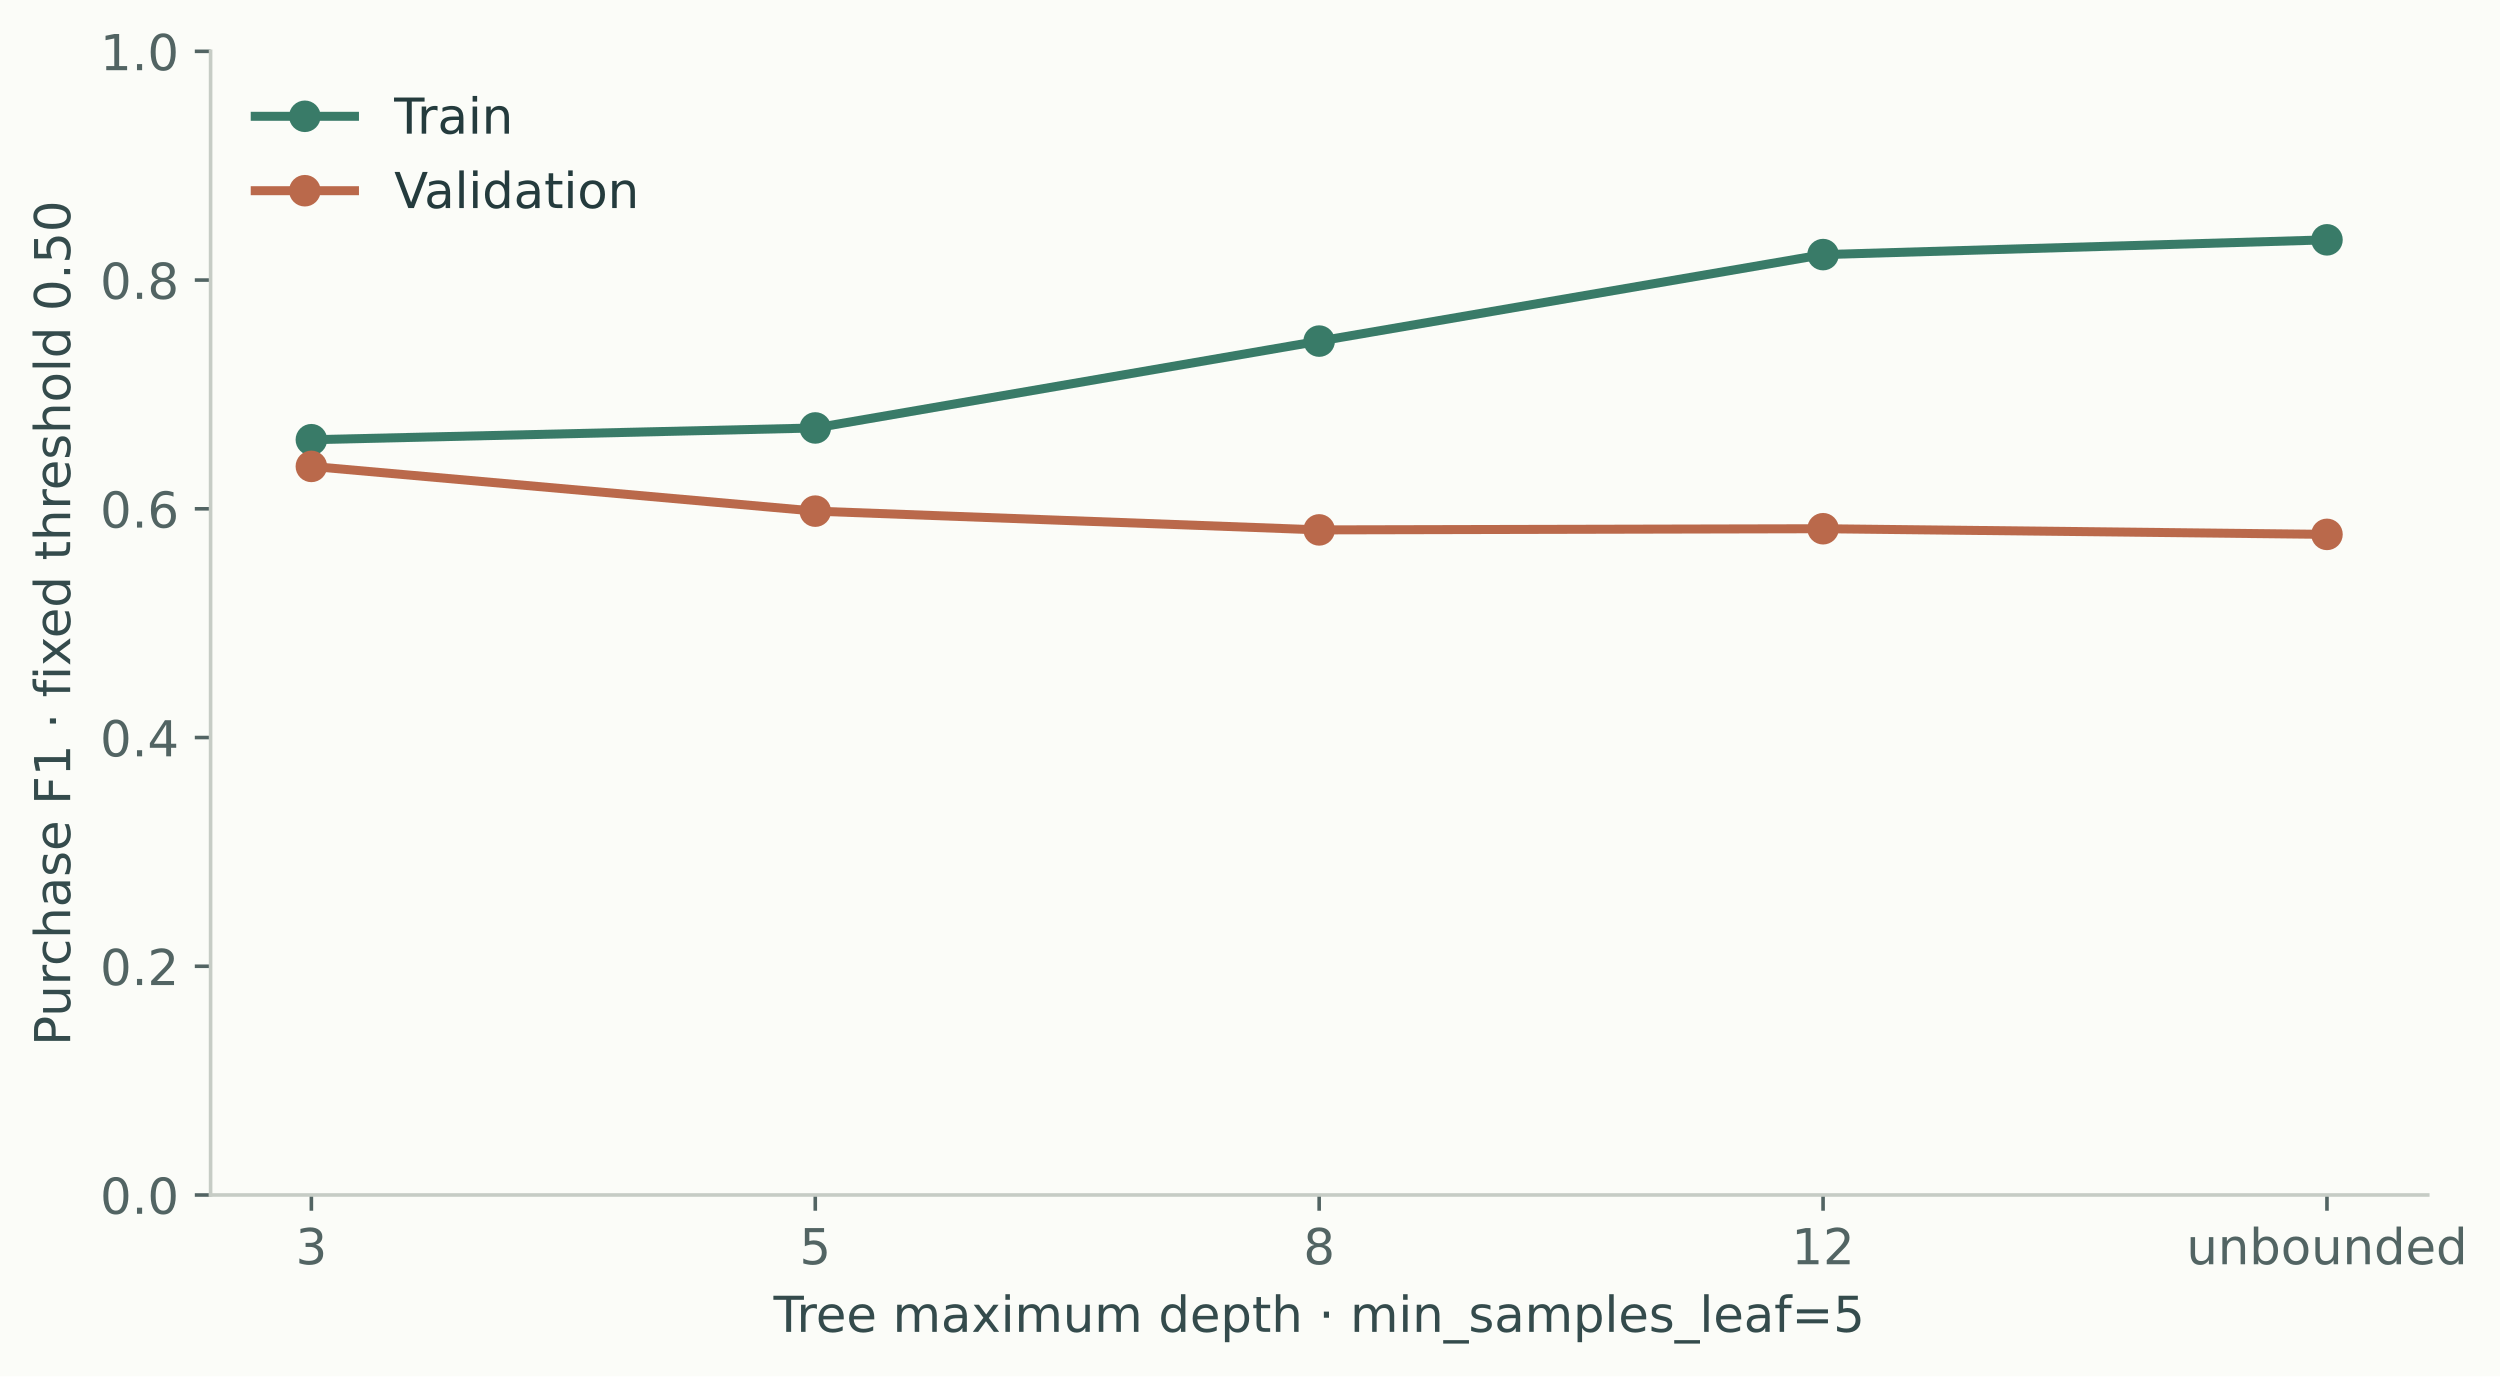
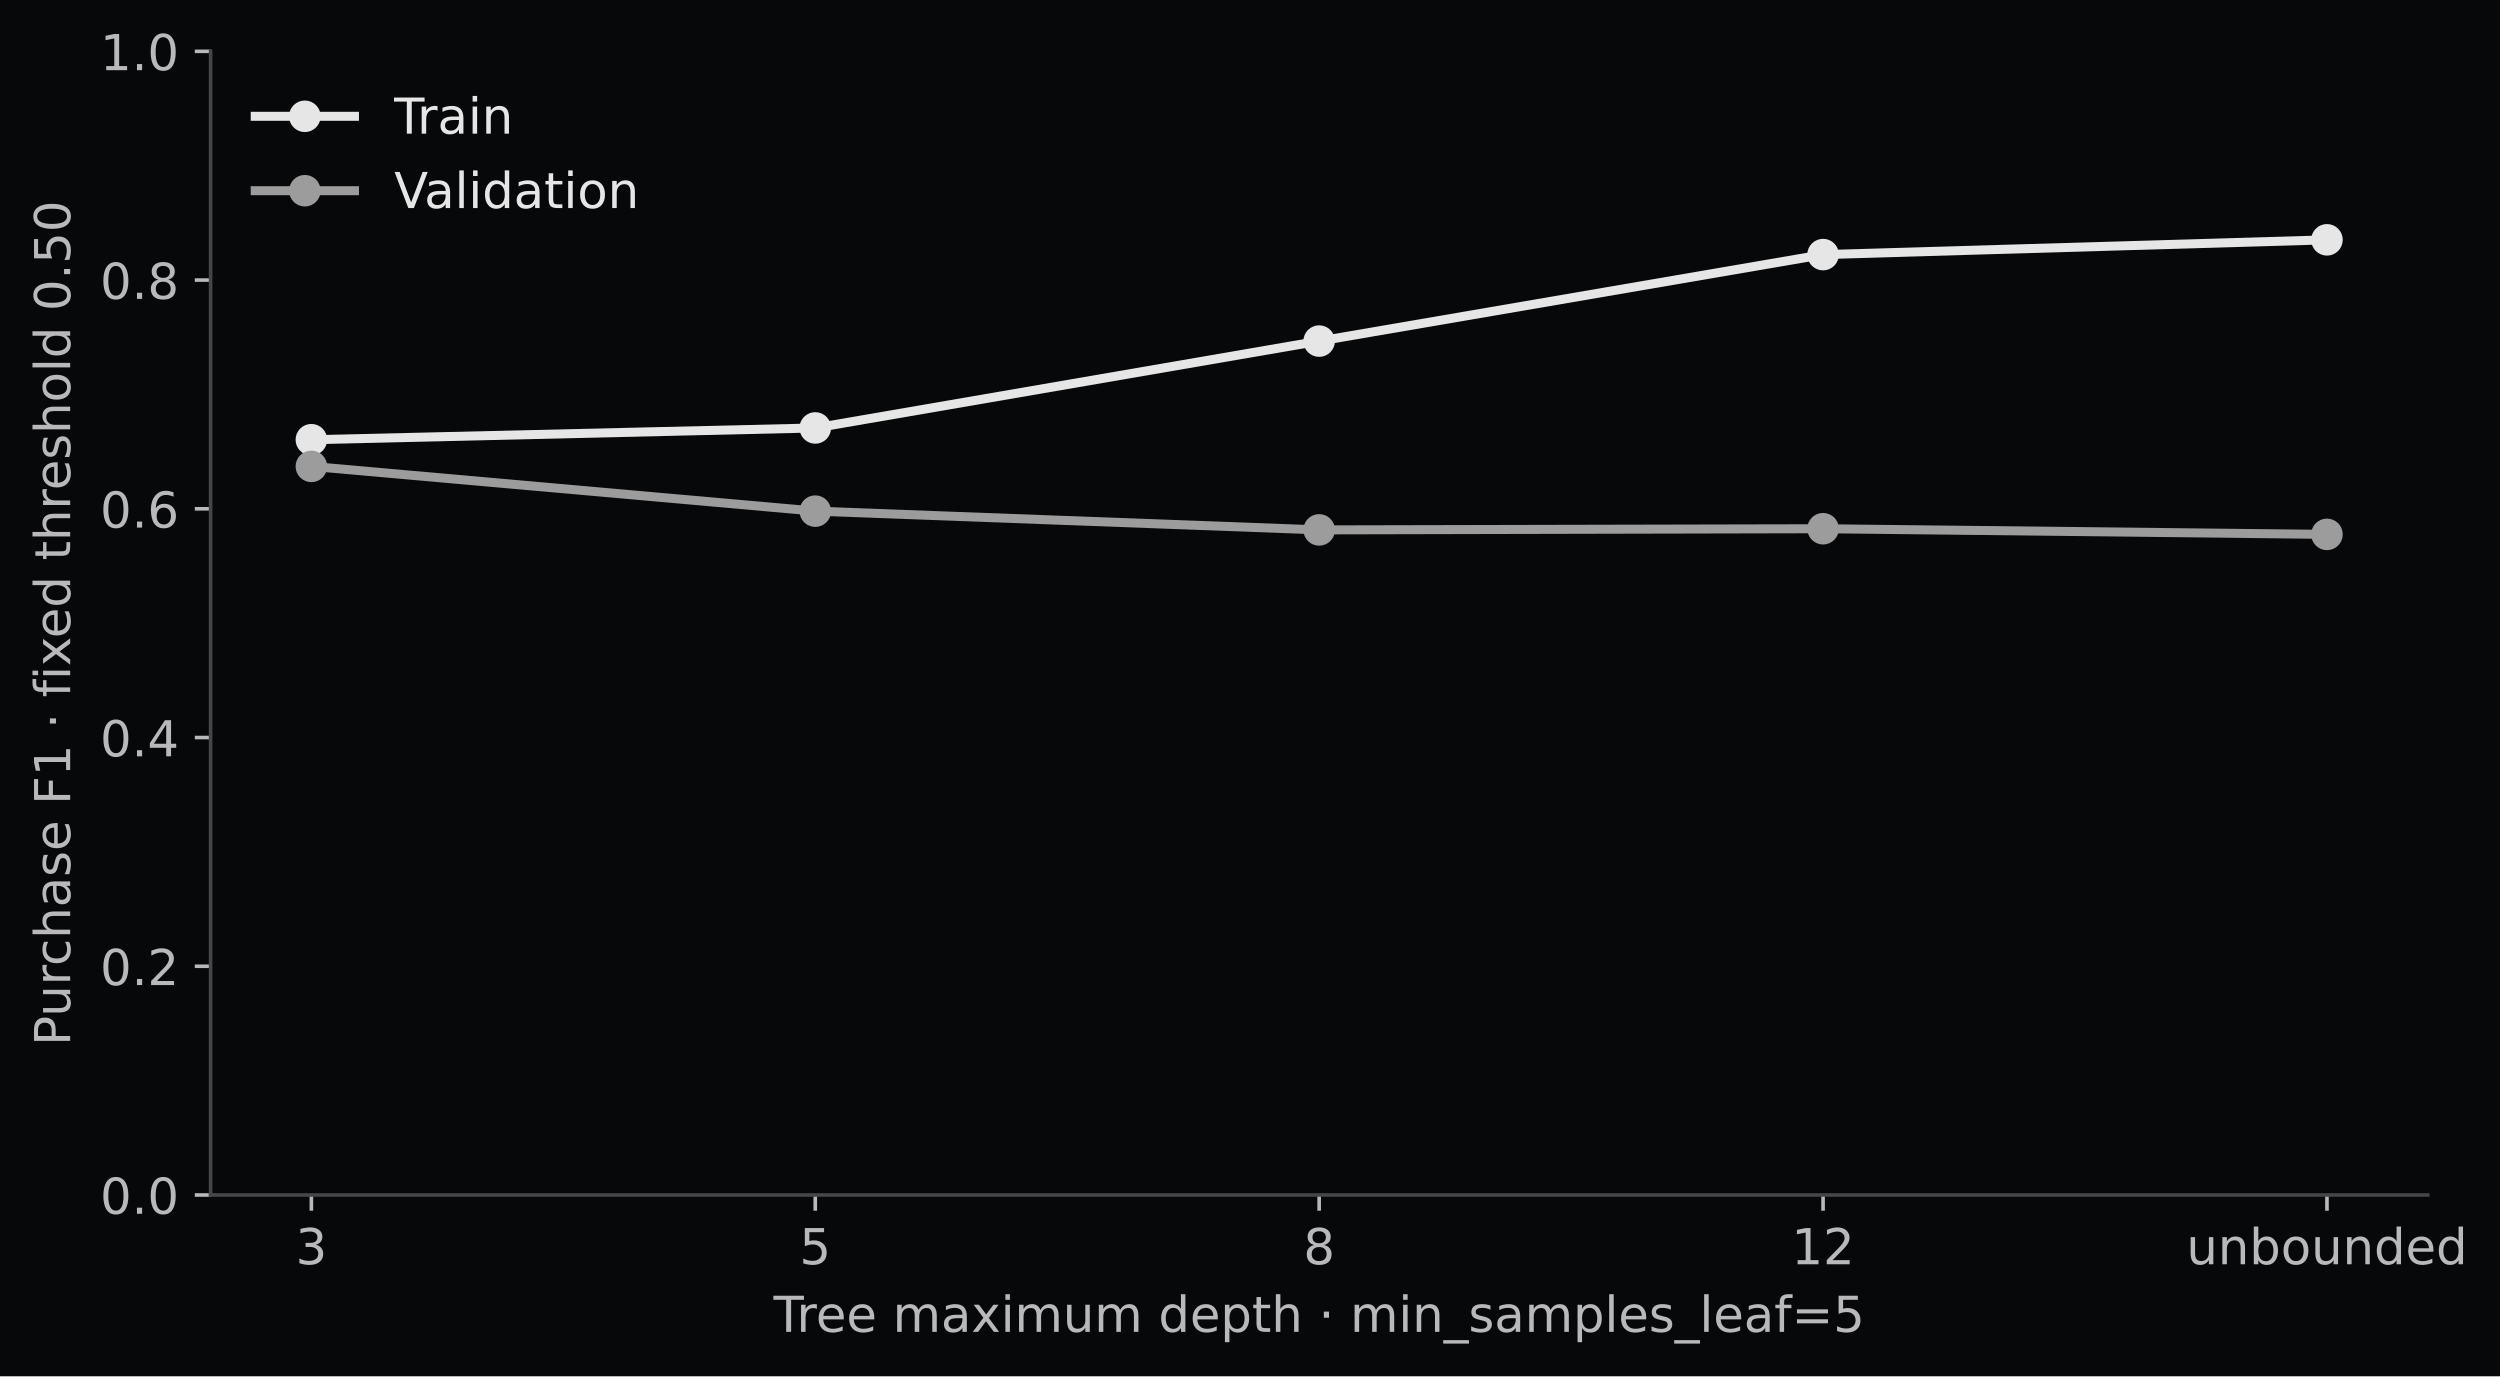
<svg xmlns="http://www.w3.org/2000/svg" xmlns:xlink="http://www.w3.org/1999/xlink" width="554.326pt" height="305.164pt" viewBox="0 0 554.326 305.164" version="1.1">
  <defs>
    <style type="text/css">*{stroke-linejoin: round; stroke-linecap: butt}</style>
  </defs>
  <g id="figure_1">
    <g id="patch_1">
-       <path d="M 0 305.164  L 554.326 305.164  L 554.326 0  L 0 0  z " style="fill: #fbfcf8" />
+       <path d="M 0 305.164 L 554.326 305.164 L 554.326 0 L 0 0 z " style="fill: #07080a" />
    </g>
    <g id="axes_1">
      <g id="patch_2">
-         <path d="M 46.694 264.963  L 538.305 264.963  L 538.305 11.379  L 46.694 11.379  z " style="fill: #fbfcf8" />
+         <path d="M 46.694 264.963 L 538.305 264.963 L 538.305 11.379 L 46.694 11.379 z " style="fill: #07080a" />
      </g>
      <g id="matplotlib.axis_1">
        <g id="xtick_1">
          <g id="line2d_1">
            <defs>
-               <path id="m5486f8d547" d="M 0 0  L 0 3.5  " style="stroke: #526463; stroke-width: 0.8" />
+               <path id="mc940be1494" d="M 0 0 L 0 3.5 " style="stroke: #b9b9bb; stroke-width: 0.8" />
            </defs>
            <g>
-               <use xlink:href="#m5486f8d547" x="69.04" y="264.963" style="fill: #526463; stroke: #526463; stroke-width: 0.8" />
+               <use xlink:href="#mc940be1494" x="69.04" y="264.963" style="fill: #b9b9bb; stroke: #b9b9bb; stroke-width: 0.8" />
            </g>
          </g>
          <g id="text_1">
-             <text style="font-size: 11px; font-family: 'DejaVu Sans'; text-anchor: middle; fill: #526463" x="69.04" y="280.32" transform="rotate(-0 69.04025 280.32)">3</text>
+             <text style="font-size: 11px; font-family: 'DejaVu Sans'; text-anchor: middle; fill: #b9b9bb" x="69.04" y="280.32" transform="rotate(-0 69.04025 280.32)">3</text>
          </g>
        </g>
        <g id="xtick_2">
          <g id="line2d_2">
            <g>
-               <use xlink:href="#m5486f8d547" x="180.77" y="264.963" style="fill: #526463; stroke: #526463; stroke-width: 0.8" />
+               <use xlink:href="#mc940be1494" x="180.77" y="264.963" style="fill: #b9b9bb; stroke: #b9b9bb; stroke-width: 0.8" />
            </g>
          </g>
          <g id="text_2">
-             <text style="font-size: 11px; font-family: 'DejaVu Sans'; text-anchor: middle; fill: #526463" x="180.77" y="280.32" transform="rotate(-0 180.77 280.32)">5</text>
+             <text style="font-size: 11px; font-family: 'DejaVu Sans'; text-anchor: middle; fill: #b9b9bb" x="180.77" y="280.32" transform="rotate(-0 180.77 280.32)">5</text>
          </g>
        </g>
        <g id="xtick_3">
          <g id="line2d_3">
            <g>
-               <use xlink:href="#m5486f8d547" x="292.5" y="264.963" style="fill: #526463; stroke: #526463; stroke-width: 0.8" />
+               <use xlink:href="#mc940be1494" x="292.5" y="264.963" style="fill: #b9b9bb; stroke: #b9b9bb; stroke-width: 0.8" />
            </g>
          </g>
          <g id="text_3">
-             <text style="font-size: 11px; font-family: 'DejaVu Sans'; text-anchor: middle; fill: #526463" x="292.5" y="280.32" transform="rotate(-0 292.4998 280.32)">8</text>
+             <text style="font-size: 11px; font-family: 'DejaVu Sans'; text-anchor: middle; fill: #b9b9bb" x="292.5" y="280.32" transform="rotate(-0 292.4998 280.32)">8</text>
          </g>
        </g>
        <g id="xtick_4">
          <g id="line2d_4">
            <g>
-               <use xlink:href="#m5486f8d547" x="404.23" y="264.963" style="fill: #526463; stroke: #526463; stroke-width: 0.8" />
+               <use xlink:href="#mc940be1494" x="404.23" y="264.963" style="fill: #b9b9bb; stroke: #b9b9bb; stroke-width: 0.8" />
            </g>
          </g>
          <g id="text_4">
-             <text style="font-size: 11px; font-family: 'DejaVu Sans'; text-anchor: middle; fill: #526463" x="404.23" y="280.32" transform="rotate(-0 404.2295 280.32)">12</text>
+             <text style="font-size: 11px; font-family: 'DejaVu Sans'; text-anchor: middle; fill: #b9b9bb" x="404.23" y="280.32" transform="rotate(-0 404.2295 280.32)">12</text>
          </g>
        </g>
        <g id="xtick_5">
          <g id="line2d_5">
            <g>
-               <use xlink:href="#m5486f8d547" x="515.959" y="264.963" style="fill: #526463; stroke: #526463; stroke-width: 0.8" />
+               <use xlink:href="#mc940be1494" x="515.959" y="264.963" style="fill: #b9b9bb; stroke: #b9b9bb; stroke-width: 0.8" />
            </g>
          </g>
          <g id="text_5">
-             <text style="font-size: 11px; font-family: 'DejaVu Sans'; text-anchor: middle; fill: #526463" x="515.959" y="280.321" transform="rotate(-0 515.9593 280.3209)">unbounded</text>
+             <text style="font-size: 11px; font-family: 'DejaVu Sans'; text-anchor: middle; fill: #b9b9bb" x="515.959" y="280.321" transform="rotate(-0 515.9593 280.3209)">unbounded</text>
          </g>
        </g>
        <g id="text_6">
-           <text style="font-size: 11px; font-family: 'DejaVu Sans'; text-anchor: middle; fill: #344b4c" x="292.5" y="295.322" transform="rotate(-0 292.4998 295.3217)">Tree maximum depth · min_samples_leaf=5</text>
+           <text style="font-size: 11px; font-family: 'DejaVu Sans'; text-anchor: middle; fill: #b9b9bb" x="292.5" y="295.322" transform="rotate(-0 292.4998 295.3217)">Tree maximum depth · min_samples_leaf=5</text>
        </g>
      </g>
      <g id="matplotlib.axis_2">
        <g id="ytick_1">
          <g id="line2d_6">
            <defs>
-               <path id="m8de8b8c4dc" d="M 0 0  L -3.5 0  " style="stroke: #526463; stroke-width: 0.8" />
+               <path id="ma86d0de002" d="M 0 0 L -3.5 0 " style="stroke: #b9b9bb; stroke-width: 0.8" />
            </defs>
            <g>
-               <use xlink:href="#m8de8b8c4dc" x="46.694" y="264.963" style="fill: #526463; stroke: #526463; stroke-width: 0.8" />
+               <use xlink:href="#ma86d0de002" x="46.694" y="264.963" style="fill: #b9b9bb; stroke: #b9b9bb; stroke-width: 0.8" />
            </g>
          </g>
          <g id="text_7">
-             <text style="font-size: 11px; font-family: 'DejaVu Sans'; text-anchor: end; fill: #526463" x="39.694" y="269.141" transform="rotate(-0 39.6943 269.1413)">0.0</text>
+             <text style="font-size: 11px; font-family: 'DejaVu Sans'; text-anchor: end; fill: #b9b9bb" x="39.694" y="269.141" transform="rotate(-0 39.6943 269.1413)">0.0</text>
          </g>
        </g>
        <g id="ytick_2">
          <g id="line2d_7">
            <g>
-               <use xlink:href="#m8de8b8c4dc" x="46.694" y="214.246" style="fill: #526463; stroke: #526463; stroke-width: 0.8" />
+               <use xlink:href="#ma86d0de002" x="46.694" y="214.246" style="fill: #b9b9bb; stroke: #b9b9bb; stroke-width: 0.8" />
            </g>
          </g>
          <g id="text_8">
-             <text style="font-size: 11px; font-family: 'DejaVu Sans'; text-anchor: end; fill: #526463" x="39.694" y="218.425" transform="rotate(-0 39.6943 218.4245)">0.2</text>
+             <text style="font-size: 11px; font-family: 'DejaVu Sans'; text-anchor: end; fill: #b9b9bb" x="39.694" y="218.425" transform="rotate(-0 39.6943 218.4245)">0.2</text>
          </g>
        </g>
        <g id="ytick_3">
          <g id="line2d_8">
            <g>
-               <use xlink:href="#m8de8b8c4dc" x="46.694" y="163.529" style="fill: #526463; stroke: #526463; stroke-width: 0.8" />
+               <use xlink:href="#ma86d0de002" x="46.694" y="163.529" style="fill: #b9b9bb; stroke: #b9b9bb; stroke-width: 0.8" />
            </g>
          </g>
          <g id="text_9">
-             <text style="font-size: 11px; font-family: 'DejaVu Sans'; text-anchor: end; fill: #526463" x="39.694" y="167.708" transform="rotate(-0 39.6943 167.7077)">0.4</text>
+             <text style="font-size: 11px; font-family: 'DejaVu Sans'; text-anchor: end; fill: #b9b9bb" x="39.694" y="167.708" transform="rotate(-0 39.6943 167.7077)">0.4</text>
          </g>
        </g>
        <g id="ytick_4">
          <g id="line2d_9">
            <g>
-               <use xlink:href="#m8de8b8c4dc" x="46.694" y="112.812" style="fill: #526463; stroke: #526463; stroke-width: 0.8" />
+               <use xlink:href="#ma86d0de002" x="46.694" y="112.812" style="fill: #b9b9bb; stroke: #b9b9bb; stroke-width: 0.8" />
            </g>
          </g>
          <g id="text_10">
-             <text style="font-size: 11px; font-family: 'DejaVu Sans'; text-anchor: end; fill: #526463" x="39.694" y="116.991" transform="rotate(-0 39.6943 116.991)">0.6</text>
+             <text style="font-size: 11px; font-family: 'DejaVu Sans'; text-anchor: end; fill: #b9b9bb" x="39.694" y="116.991" transform="rotate(-0 39.6943 116.991)">0.6</text>
          </g>
        </g>
        <g id="ytick_5">
          <g id="line2d_10">
            <g>
-               <use xlink:href="#m8de8b8c4dc" x="46.694" y="62.095" style="fill: #526463; stroke: #526463; stroke-width: 0.8" />
+               <use xlink:href="#ma86d0de002" x="46.694" y="62.095" style="fill: #b9b9bb; stroke: #b9b9bb; stroke-width: 0.8" />
            </g>
          </g>
          <g id="text_11">
-             <text style="font-size: 11px; font-family: 'DejaVu Sans'; text-anchor: end; fill: #526463" x="39.694" y="66.274" transform="rotate(-0 39.6943 66.2742)">0.8</text>
+             <text style="font-size: 11px; font-family: 'DejaVu Sans'; text-anchor: end; fill: #b9b9bb" x="39.694" y="66.274" transform="rotate(-0 39.6943 66.2742)">0.8</text>
          </g>
        </g>
        <g id="ytick_6">
          <g id="line2d_11">
            <g>
-               <use xlink:href="#m8de8b8c4dc" x="46.694" y="11.379" style="fill: #526463; stroke: #526463; stroke-width: 0.8" />
+               <use xlink:href="#ma86d0de002" x="46.694" y="11.379" style="fill: #b9b9bb; stroke: #b9b9bb; stroke-width: 0.8" />
            </g>
          </g>
          <g id="text_12">
-             <text style="font-size: 11px; font-family: 'DejaVu Sans'; text-anchor: end; fill: #526463" x="39.694" y="15.557" transform="rotate(-0 39.6943 15.55742)">1.0</text>
+             <text style="font-size: 11px; font-family: 'DejaVu Sans'; text-anchor: end; fill: #b9b9bb" x="39.694" y="15.557" transform="rotate(-0 39.6943 15.55742)">1.0</text>
          </g>
        </g>
        <g id="text_13">
-           <text style="font-size: 11px; font-family: 'DejaVu Sans'; text-anchor: middle; fill: #344b4c" x="15.558" y="138.171" transform="rotate(-90 15.55828 138.1706)">Purchase F1 · fixed threshold 0.50</text>
+           <text style="font-size: 11px; font-family: 'DejaVu Sans'; text-anchor: middle; fill: #b9b9bb" x="15.558" y="138.171" transform="rotate(-90 15.55828 138.1706)">Purchase F1 · fixed threshold 0.50</text>
        </g>
      </g>
      <g id="line2d_12">
-         <path d="M 69.04 97.5  L 180.77 94.889  L 292.5 75.631  L 404.23 56.452  L 515.959 53.178  " clip-path="url(#p1586bfb518)" style="fill: none; stroke: #397b68; stroke-width: 2; stroke-linecap: square" />
+         <path d="M 69.04 97.5 L 180.77 94.889 L 292.5 75.631 L 404.23 56.452 L 515.959 53.178 " clip-path="url(#pac8b54fb09)" style="fill: none; stroke: #e6e6e6; stroke-width: 2; stroke-linecap: square" />
        <defs>
-           <path id="m3a1c6e676b" d="M 0 3  C 0.796 3 1.559 2.684 2.121 2.121  C 2.684 1.559 3 0.796 3 0  C 3 -0.796 2.684 -1.559 2.121 -2.121  C 1.559 -2.684 0.796 -3 0 -3  C -0.796 -3 -1.559 -2.684 -2.121 -2.121  C -2.684 -1.559 -3 -0.796 -3 0  C -3 0.796 -2.684 1.559 -2.121 2.121  C -1.559 2.684 -0.796 3 0 3  z " style="stroke: #397b68" />
+           <path id="mc88c380c92" d="M 0 3 C 0.796 3 1.559 2.684 2.121 2.121 C 2.684 1.559 3 0.796 3 0 C 3 -0.796 2.684 -1.559 2.121 -2.121 C 1.559 -2.684 0.796 -3 0 -3 C -0.796 -3 -1.559 -2.684 -2.121 -2.121 C -2.684 -1.559 -3 -0.796 -3 0 C -3 0.796 -2.684 1.559 -2.121 2.121 C -1.559 2.684 -0.796 3 0 3 z " style="stroke: #e6e6e6" />
        </defs>
-         <g clip-path="url(#p1586bfb518)">
-           <use xlink:href="#m3a1c6e676b" x="69.04" y="97.5" style="fill: #397b68; stroke: #397b68" />
-           <use xlink:href="#m3a1c6e676b" x="180.77" y="94.889" style="fill: #397b68; stroke: #397b68" />
-           <use xlink:href="#m3a1c6e676b" x="292.5" y="75.631" style="fill: #397b68; stroke: #397b68" />
-           <use xlink:href="#m3a1c6e676b" x="404.23" y="56.452" style="fill: #397b68; stroke: #397b68" />
-           <use xlink:href="#m3a1c6e676b" x="515.959" y="53.178" style="fill: #397b68; stroke: #397b68" />
+         <g clip-path="url(#pac8b54fb09)">
+           <use xlink:href="#mc88c380c92" x="69.04" y="97.5" style="fill: #e6e6e6; stroke: #e6e6e6" />
+           <use xlink:href="#mc88c380c92" x="180.77" y="94.889" style="fill: #e6e6e6; stroke: #e6e6e6" />
+           <use xlink:href="#mc88c380c92" x="292.5" y="75.631" style="fill: #e6e6e6; stroke: #e6e6e6" />
+           <use xlink:href="#mc88c380c92" x="404.23" y="56.452" style="fill: #e6e6e6; stroke: #e6e6e6" />
+           <use xlink:href="#mc88c380c92" x="515.959" y="53.178" style="fill: #e6e6e6; stroke: #e6e6e6" />
        </g>
      </g>
      <g id="line2d_13">
-         <path d="M 69.04 103.413  L 180.77 113.335  L 292.5 117.495  L 404.23 117.235  L 515.959 118.488  " clip-path="url(#p1586bfb518)" style="fill: none; stroke: #ba694b; stroke-width: 2; stroke-linecap: square" />
+         <path d="M 69.04 103.413 L 180.77 113.335 L 292.5 117.495 L 404.23 117.235 L 515.959 118.488 " clip-path="url(#pac8b54fb09)" style="fill: none; stroke: #9c9c9d; stroke-width: 2; stroke-linecap: square" />
        <defs>
-           <path id="m117dc00cc1" d="M 0 3  C 0.796 3 1.559 2.684 2.121 2.121  C 2.684 1.559 3 0.796 3 0  C 3 -0.796 2.684 -1.559 2.121 -2.121  C 1.559 -2.684 0.796 -3 0 -3  C -0.796 -3 -1.559 -2.684 -2.121 -2.121  C -2.684 -1.559 -3 -0.796 -3 0  C -3 0.796 -2.684 1.559 -2.121 2.121  C -1.559 2.684 -0.796 3 0 3  z " style="stroke: #ba694b" />
+           <path id="m76d5c7ed9d" d="M 0 3 C 0.796 3 1.559 2.684 2.121 2.121 C 2.684 1.559 3 0.796 3 0 C 3 -0.796 2.684 -1.559 2.121 -2.121 C 1.559 -2.684 0.796 -3 0 -3 C -0.796 -3 -1.559 -2.684 -2.121 -2.121 C -2.684 -1.559 -3 -0.796 -3 0 C -3 0.796 -2.684 1.559 -2.121 2.121 C -1.559 2.684 -0.796 3 0 3 z " style="stroke: #9c9c9d" />
        </defs>
-         <g clip-path="url(#p1586bfb518)">
-           <use xlink:href="#m117dc00cc1" x="69.04" y="103.413" style="fill: #ba694b; stroke: #ba694b" />
-           <use xlink:href="#m117dc00cc1" x="180.77" y="113.335" style="fill: #ba694b; stroke: #ba694b" />
-           <use xlink:href="#m117dc00cc1" x="292.5" y="117.495" style="fill: #ba694b; stroke: #ba694b" />
-           <use xlink:href="#m117dc00cc1" x="404.23" y="117.235" style="fill: #ba694b; stroke: #ba694b" />
-           <use xlink:href="#m117dc00cc1" x="515.959" y="118.488" style="fill: #ba694b; stroke: #ba694b" />
+         <g clip-path="url(#pac8b54fb09)">
+           <use xlink:href="#m76d5c7ed9d" x="69.04" y="103.413" style="fill: #9c9c9d; stroke: #9c9c9d" />
+           <use xlink:href="#m76d5c7ed9d" x="180.77" y="113.335" style="fill: #9c9c9d; stroke: #9c9c9d" />
+           <use xlink:href="#m76d5c7ed9d" x="292.5" y="117.495" style="fill: #9c9c9d; stroke: #9c9c9d" />
+           <use xlink:href="#m76d5c7ed9d" x="404.23" y="117.235" style="fill: #9c9c9d; stroke: #9c9c9d" />
+           <use xlink:href="#m76d5c7ed9d" x="515.959" y="118.488" style="fill: #9c9c9d; stroke: #9c9c9d" />
        </g>
      </g>
      <g id="patch_3">
-         <path d="M 46.694 264.963  L 46.694 11.379  " style="fill: none; stroke: #c6ccc5; stroke-width: 0.8; stroke-linejoin: miter; stroke-linecap: square" />
+         <path d="M 46.694 264.963 L 46.694 11.379 " style="fill: none; stroke: #454647; stroke-width: 0.8; stroke-linejoin: miter; stroke-linecap: square" />
      </g>
      <g id="patch_4">
-         <path d="M 46.694 264.963  L 538.305 264.963  " style="fill: none; stroke: #c6ccc5; stroke-width: 0.8; stroke-linejoin: miter; stroke-linecap: square" />
+         <path d="M 46.694 264.963 L 538.305 264.963 " style="fill: none; stroke: #454647; stroke-width: 0.8; stroke-linejoin: miter; stroke-linecap: square" />
      </g>
      <g id="legend_1">
        <g id="line2d_14">
-           <path d="M 56.594 25.787  L 67.594 25.787  L 78.594 25.787  " style="fill: none; stroke: #397b68; stroke-width: 2; stroke-linecap: square" />
+           <path d="M 56.594 25.787 L 67.594 25.787 L 78.594 25.787 " style="fill: none; stroke: #e6e6e6; stroke-width: 2; stroke-linecap: square" />
          <g>
-             <use xlink:href="#m3a1c6e676b" x="67.594" y="25.787" style="fill: #397b68; stroke: #397b68" />
+             <use xlink:href="#mc88c380c92" x="67.594" y="25.787" style="fill: #e6e6e6; stroke: #e6e6e6" />
          </g>
        </g>
        <g id="text_14">
-           <text style="font-size: 11px; font-family: 'DejaVu Sans'; text-anchor: start; fill: #243b3d" x="87.394" y="29.637" transform="rotate(-0 87.3943 29.63699)">Train</text>
+           <text style="font-size: 11px; font-family: 'DejaVu Sans'; text-anchor: start; fill: #e6e6e6" x="87.394" y="29.637" transform="rotate(-0 87.3943 29.63699)">Train</text>
        </g>
        <g id="line2d_15">
-           <path d="M 56.594 42.288  L 67.594 42.288  L 78.594 42.288  " style="fill: none; stroke: #ba694b; stroke-width: 2; stroke-linecap: square" />
+           <path d="M 56.594 42.288 L 67.594 42.288 L 78.594 42.288 " style="fill: none; stroke: #9c9c9d; stroke-width: 2; stroke-linecap: square" />
          <g>
-             <use xlink:href="#m117dc00cc1" x="67.594" y="42.288" style="fill: #ba694b; stroke: #ba694b" />
+             <use xlink:href="#m76d5c7ed9d" x="67.594" y="42.288" style="fill: #9c9c9d; stroke: #9c9c9d" />
          </g>
        </g>
        <g id="text_15">
-           <text style="font-size: 11px; font-family: 'DejaVu Sans'; text-anchor: start; fill: #243b3d" x="87.394" y="46.138" transform="rotate(-0 87.3943 46.13785)">Validation</text>
+           <text style="font-size: 11px; font-family: 'DejaVu Sans'; text-anchor: start; fill: #e6e6e6" x="87.394" y="46.138" transform="rotate(-0 87.3943 46.13785)">Validation</text>
        </g>
      </g>
    </g>
  </g>
  <defs>
-     <clipPath id="p1586bfb518">
+     <clipPath id="pac8b54fb09">
      <rect x="46.694" y="11.379" width="491.611" height="253.584" />
    </clipPath>
  </defs>
</svg>
